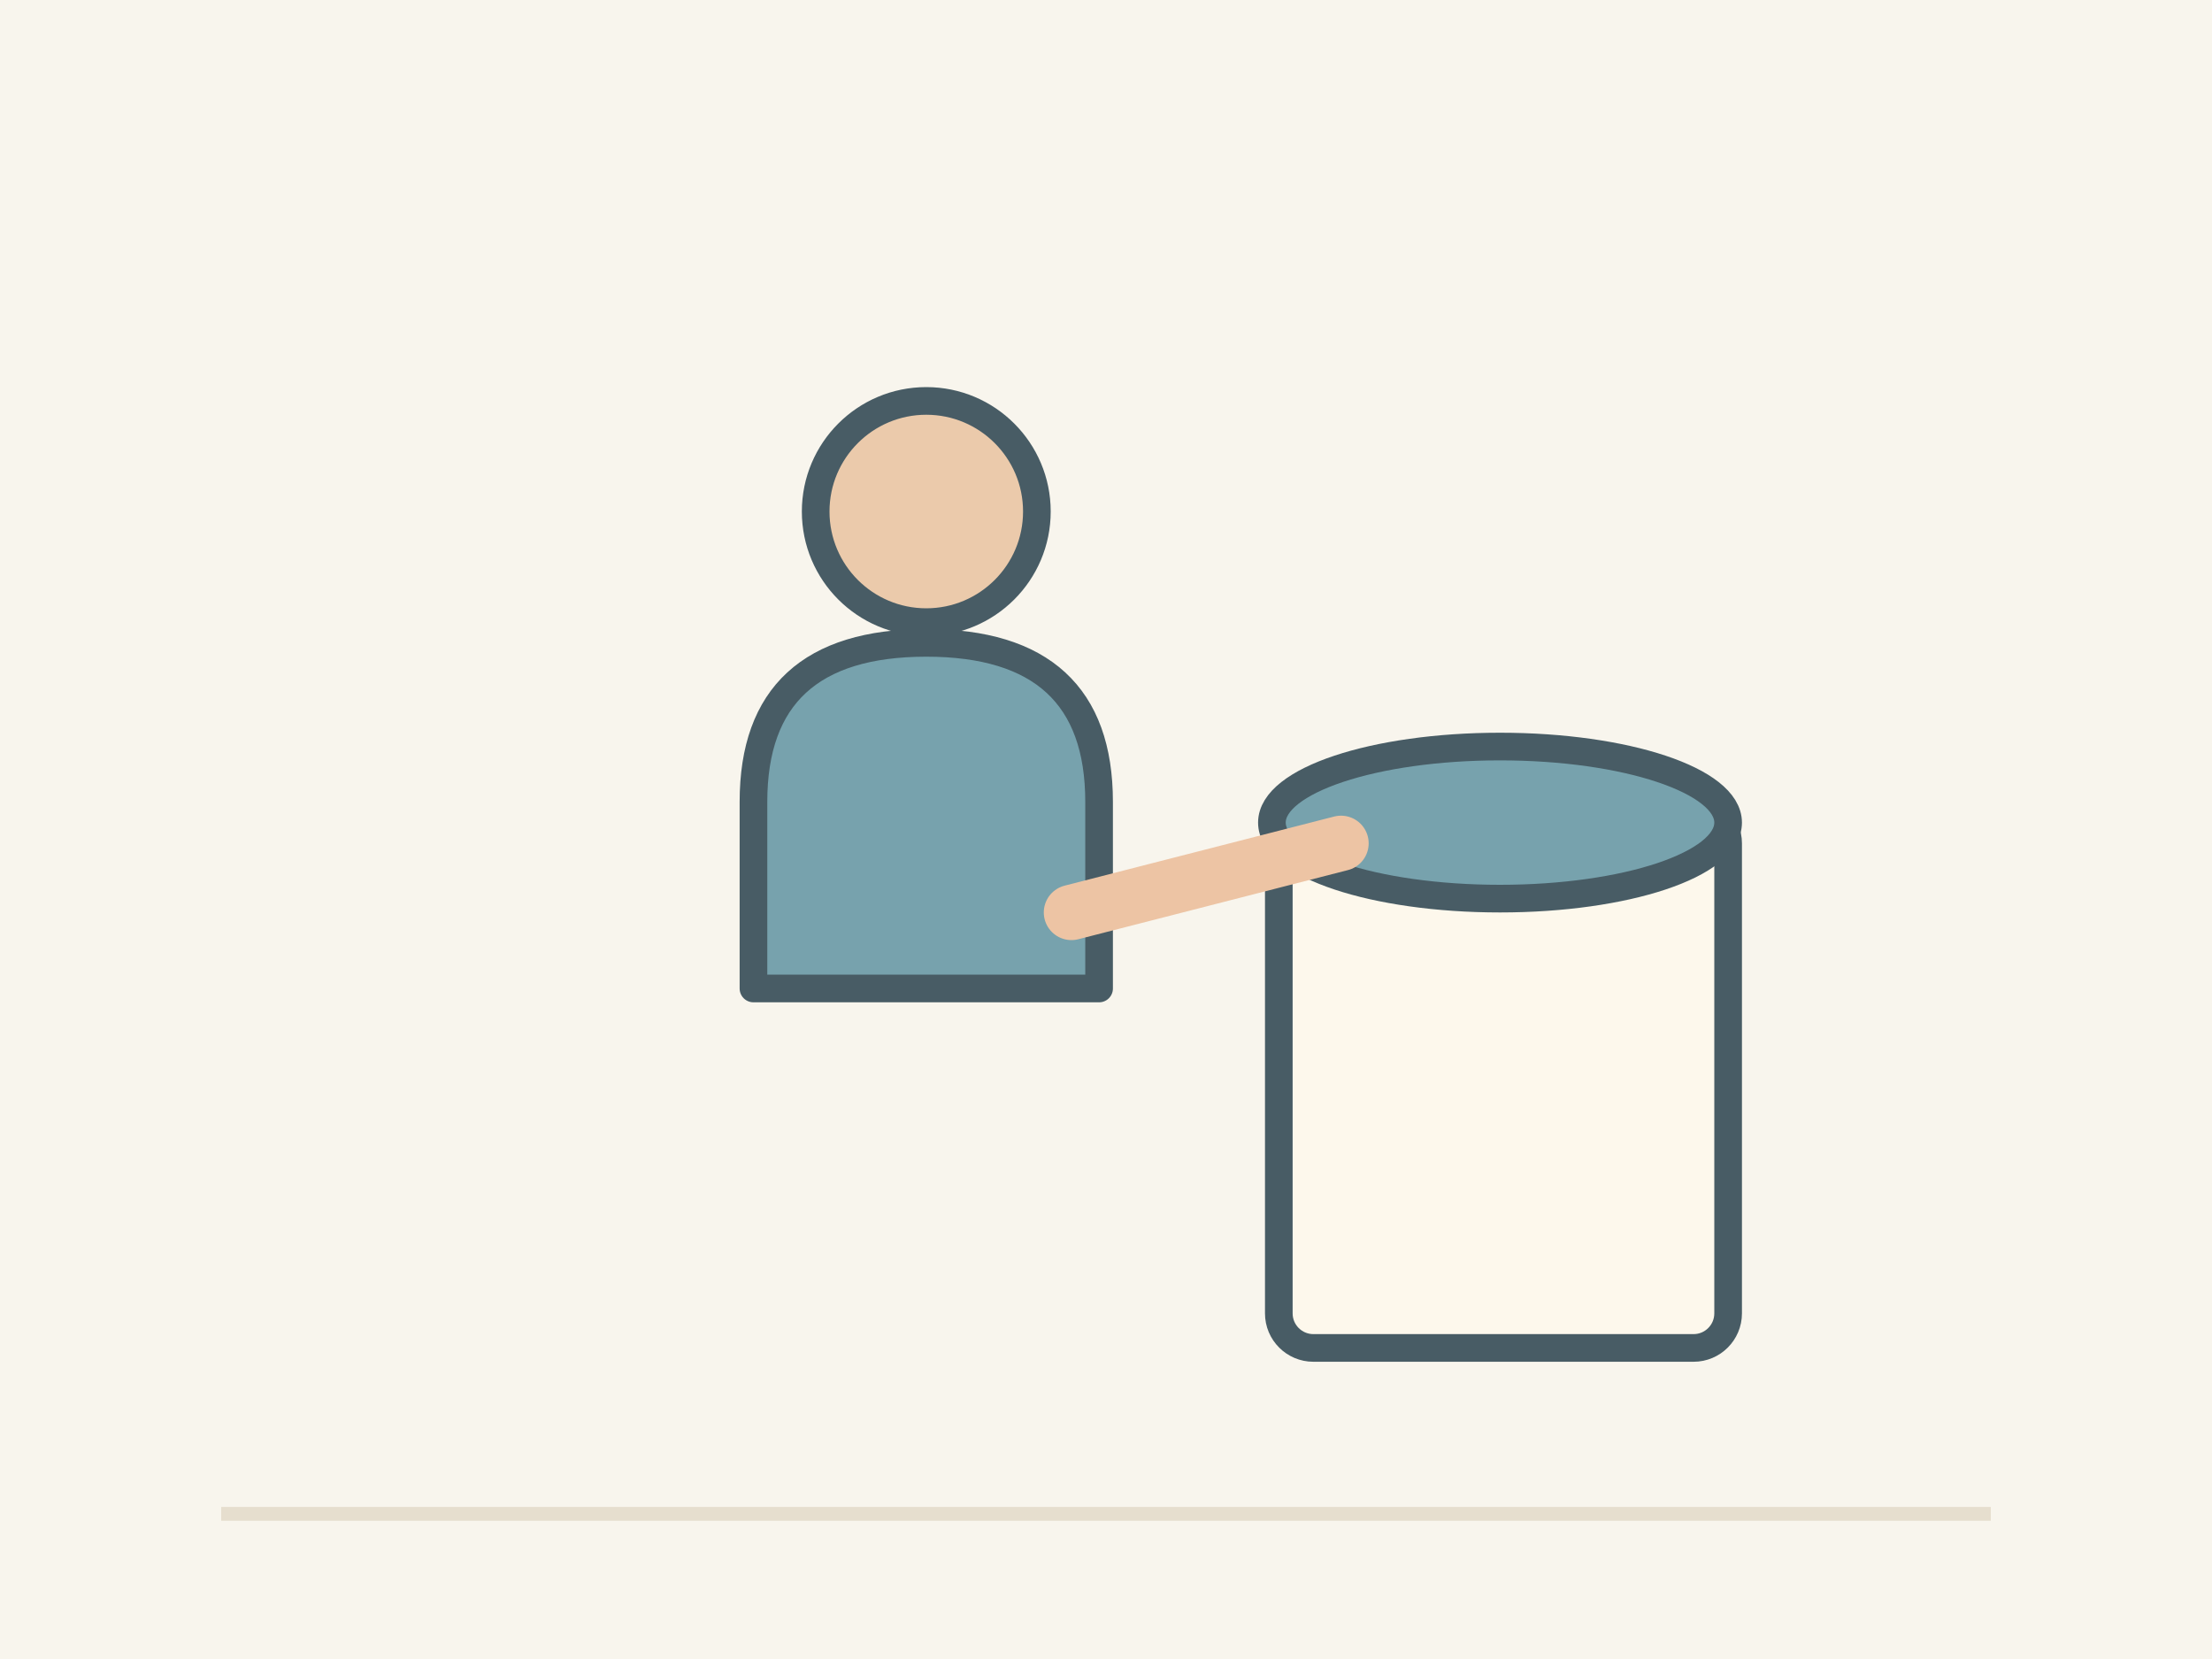
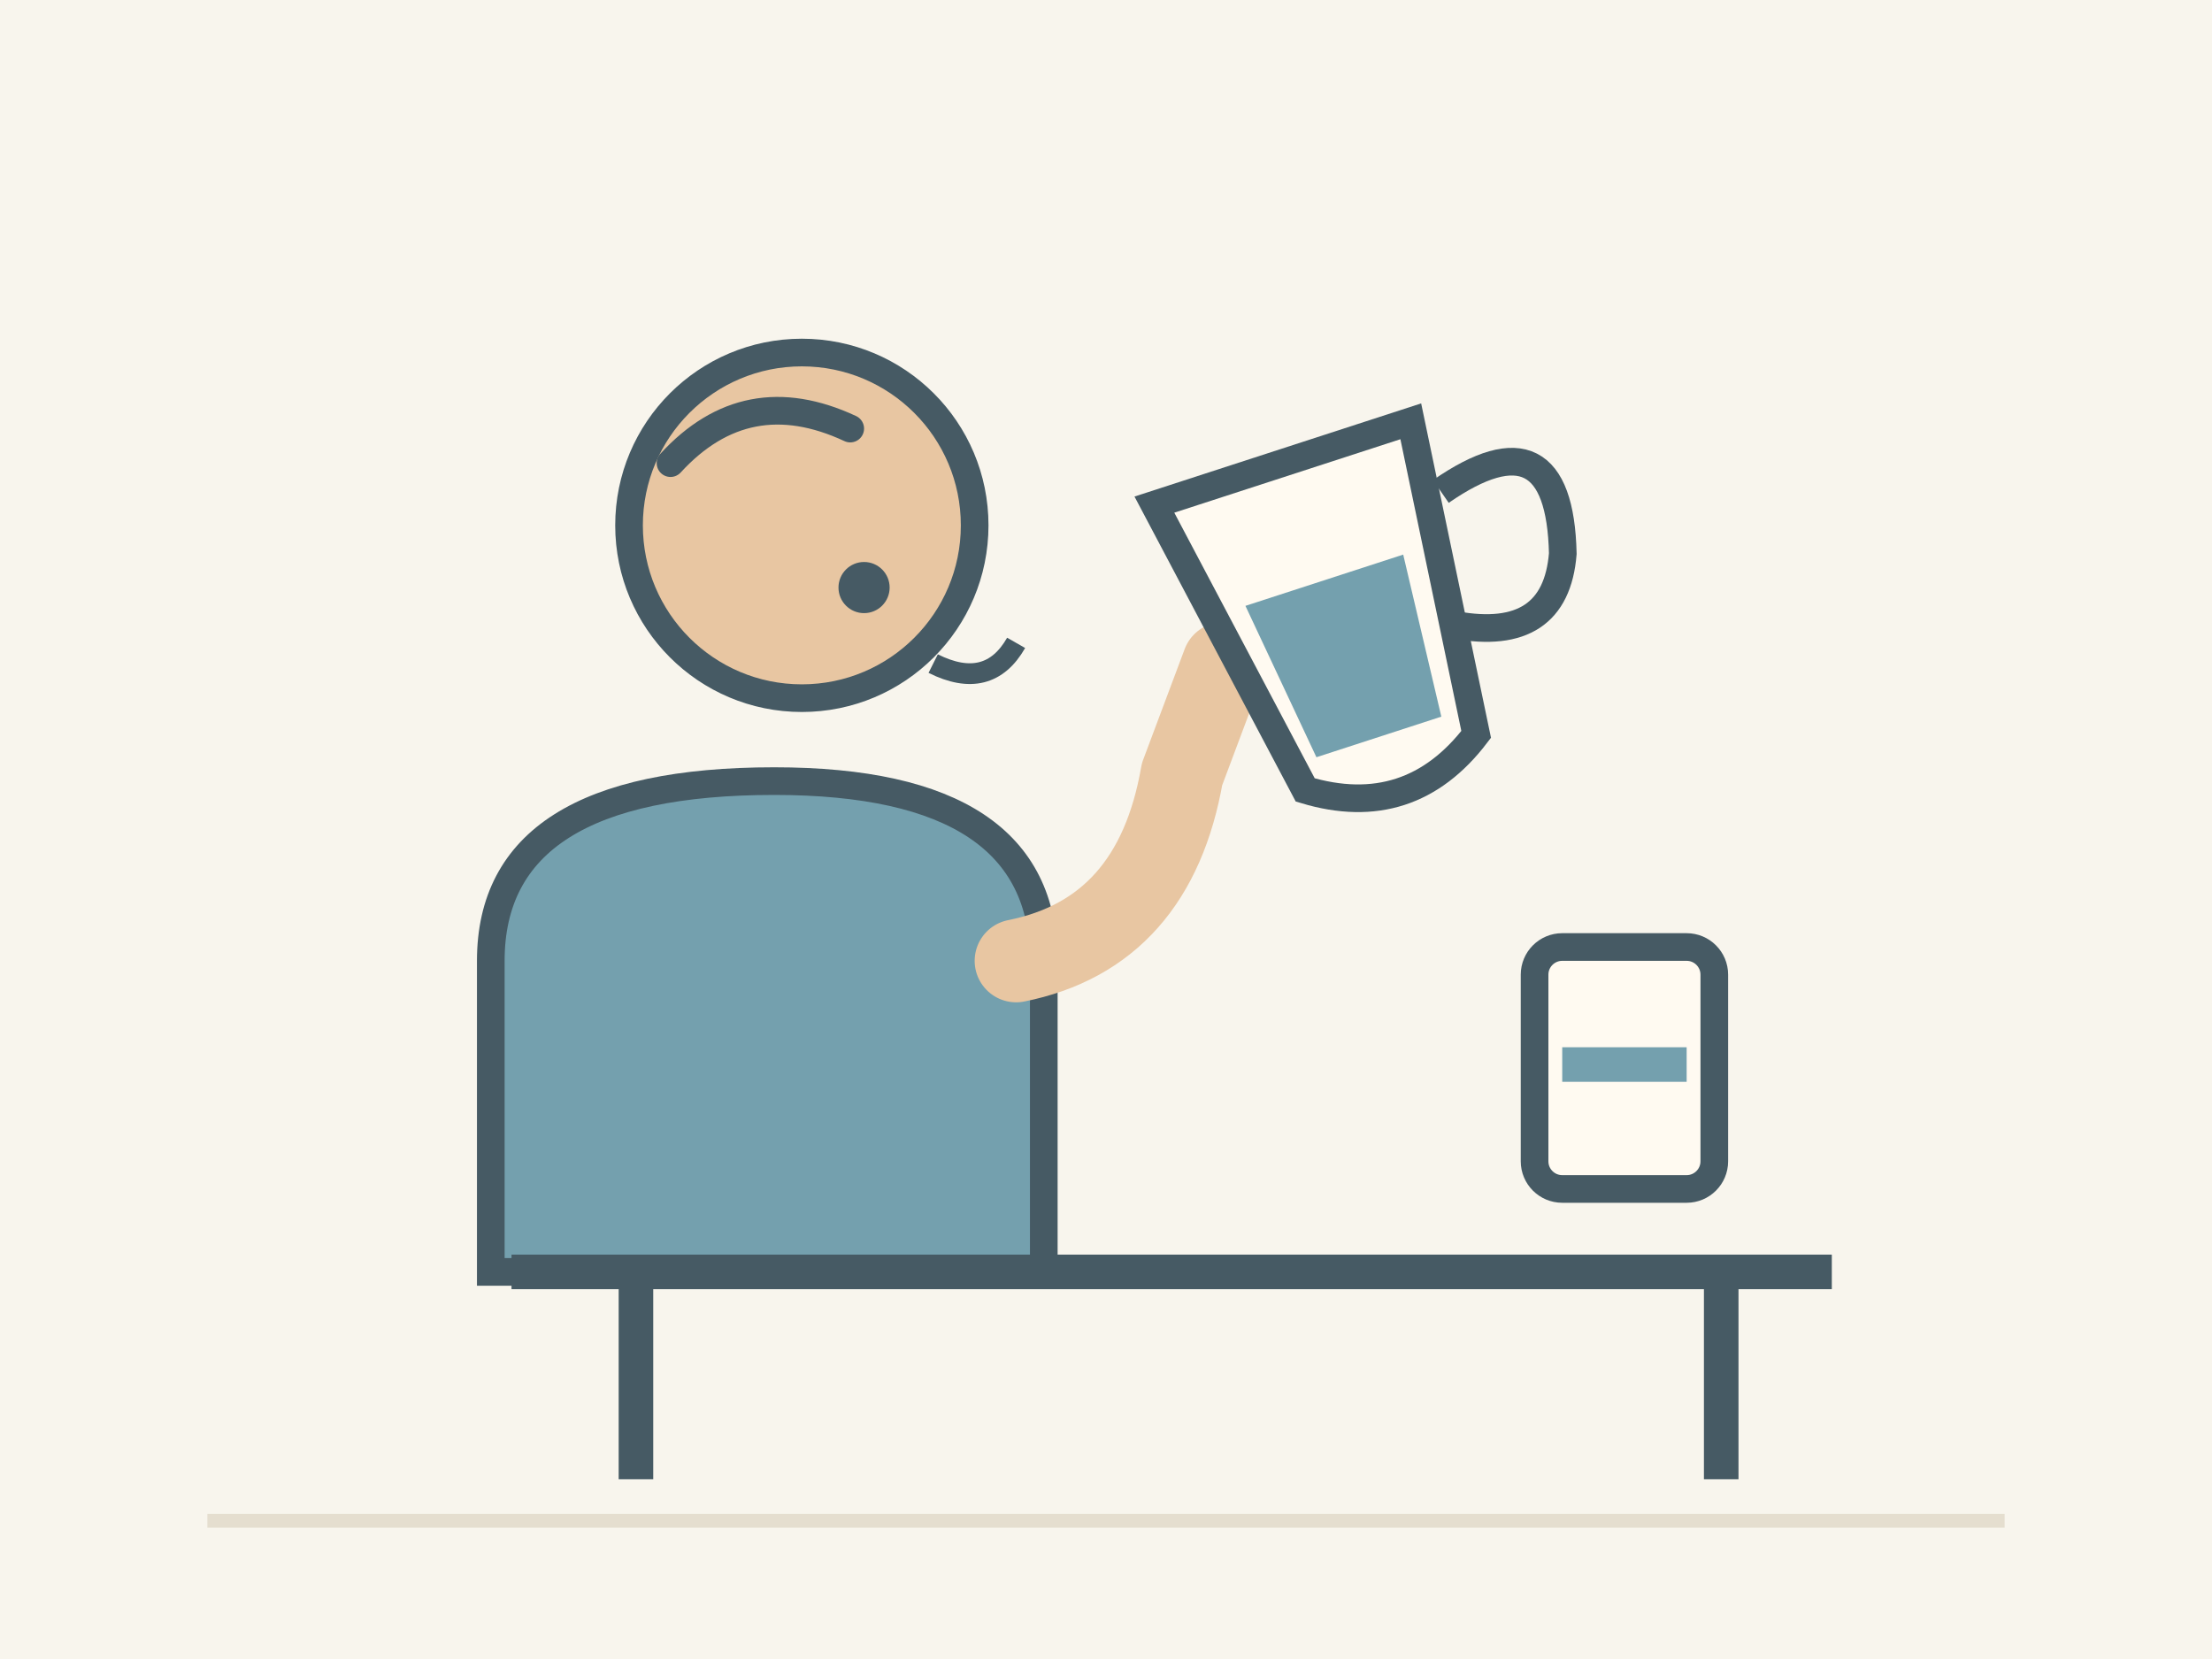
- <svg xmlns="http://www.w3.org/2000/svg" viewBox="0 0 320 240" width="320" height="240">
+ <svg xmlns="http://www.w3.org/2000/svg" width="320" height="240" viewBox="0 0 320 240">
  <rect width="320" height="240" fill="#f8f5ed" />
-   <path d="M32 219H288" stroke="#e6dece" fill="none" stroke-width="2" />
-   <circle cx="134" cy="74" r="16" fill="#ebcaab" stroke="#485c65" stroke-width="4" />
-   <path d="M109 143V116Q109 93 134 93Q159 93 159 116V143Z" fill="#77a2ad" stroke="#485c65" stroke-linecap="round" stroke-linejoin="round" stroke-width="4" />
-   <rect x="185" y="117" width="65" height="78" rx="5" fill="#fdf8ec" stroke="#485c65" stroke-width="4" />
-   <ellipse cx="217" cy="119" rx="33" ry="11" fill="#77a2ad" stroke="#485c65" stroke-width="4" />
-   <path d="M155 132L194 122" fill="none" stroke="#edc4a4" stroke-linecap="round" stroke-linejoin="round" stroke-width="8" />
+   <path d="M30 220H290" fill="none" stroke="#e5decf" stroke-width="2" />
+   <path d="M71 184V139Q71 113 112 113Q151 113 151 139V184Z" fill="#74a0ae" stroke="#465a64" stroke-width="4" />
+   <circle cx="116" cy="76" r="25" fill="#e8c6a2" stroke="#465a64" stroke-width="4" />
+   <path d="M97 67Q108 55 123 62" fill="none" stroke="#465a64" stroke-width="4" stroke-linecap="round" />
+   <circle cx="125" cy="85" r="3.7" fill="#465a64" />
+   <path d="M135 96Q143 100 147 93" fill="none" stroke="#465a64" stroke-width="3" />
+   <path d="M147 139Q167 135 171 112L177 96" fill="none" stroke="#e8c6a2" stroke-width="12" stroke-linecap="round" stroke-linejoin="round" />
+   <g transform="translate(167 73) rotate(-18)">
+     <path d="M0 0H39L34 46Q21 55 8 46Z" fill="#fffaf1" stroke="#465a64" stroke-width="4" />
+     <path d="M8 18H32L30 42H11Z" fill="#74a0ae" />
+     <path d="M40 11Q60 5 54 25Q49 37 36 30" fill="none" stroke="#465a64" stroke-width="4" />
+   </g>
+   <path d="M74 184H265" stroke="#465a64" stroke-width="5" />
+   <path d="M92 185V214M249 185V214" stroke="#465a64" stroke-width="5" />
+   <rect x="222" y="137" width="26" height="35" rx="4" fill="#fffaf1" stroke="#465a64" stroke-width="4" />
+   <path d="M226 154H244" stroke="#74a0ae" stroke-width="5" />
</svg>
